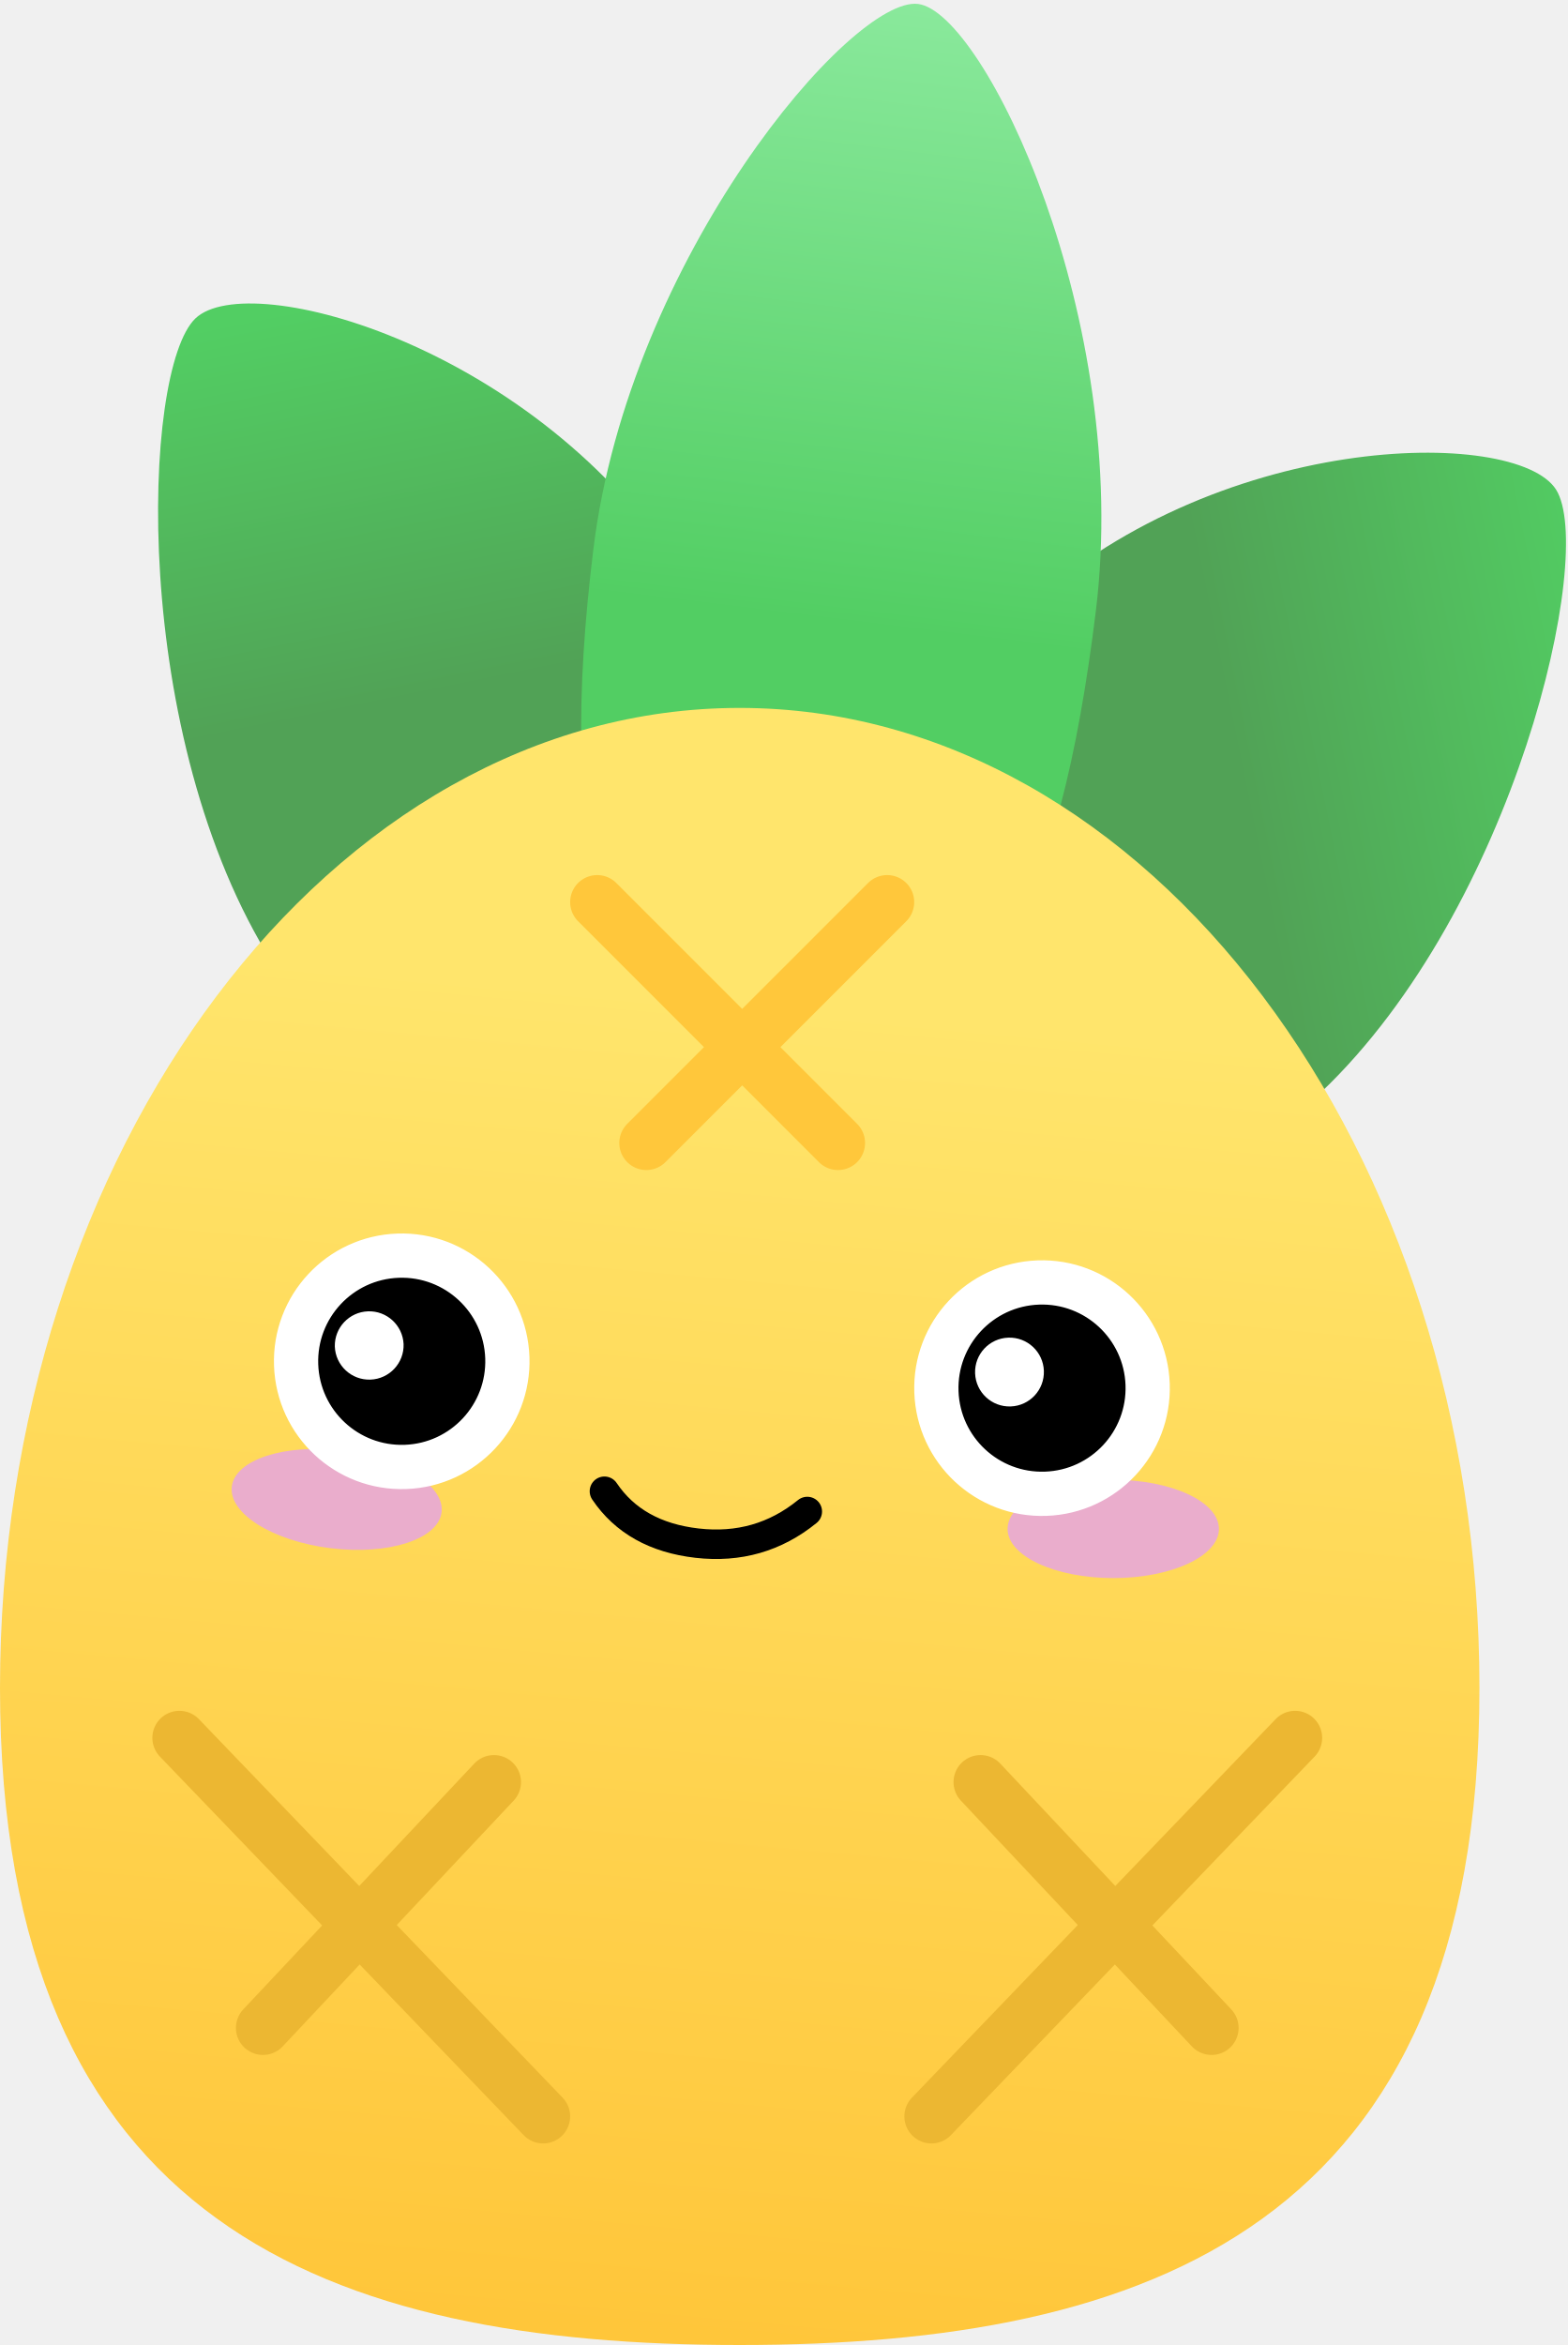
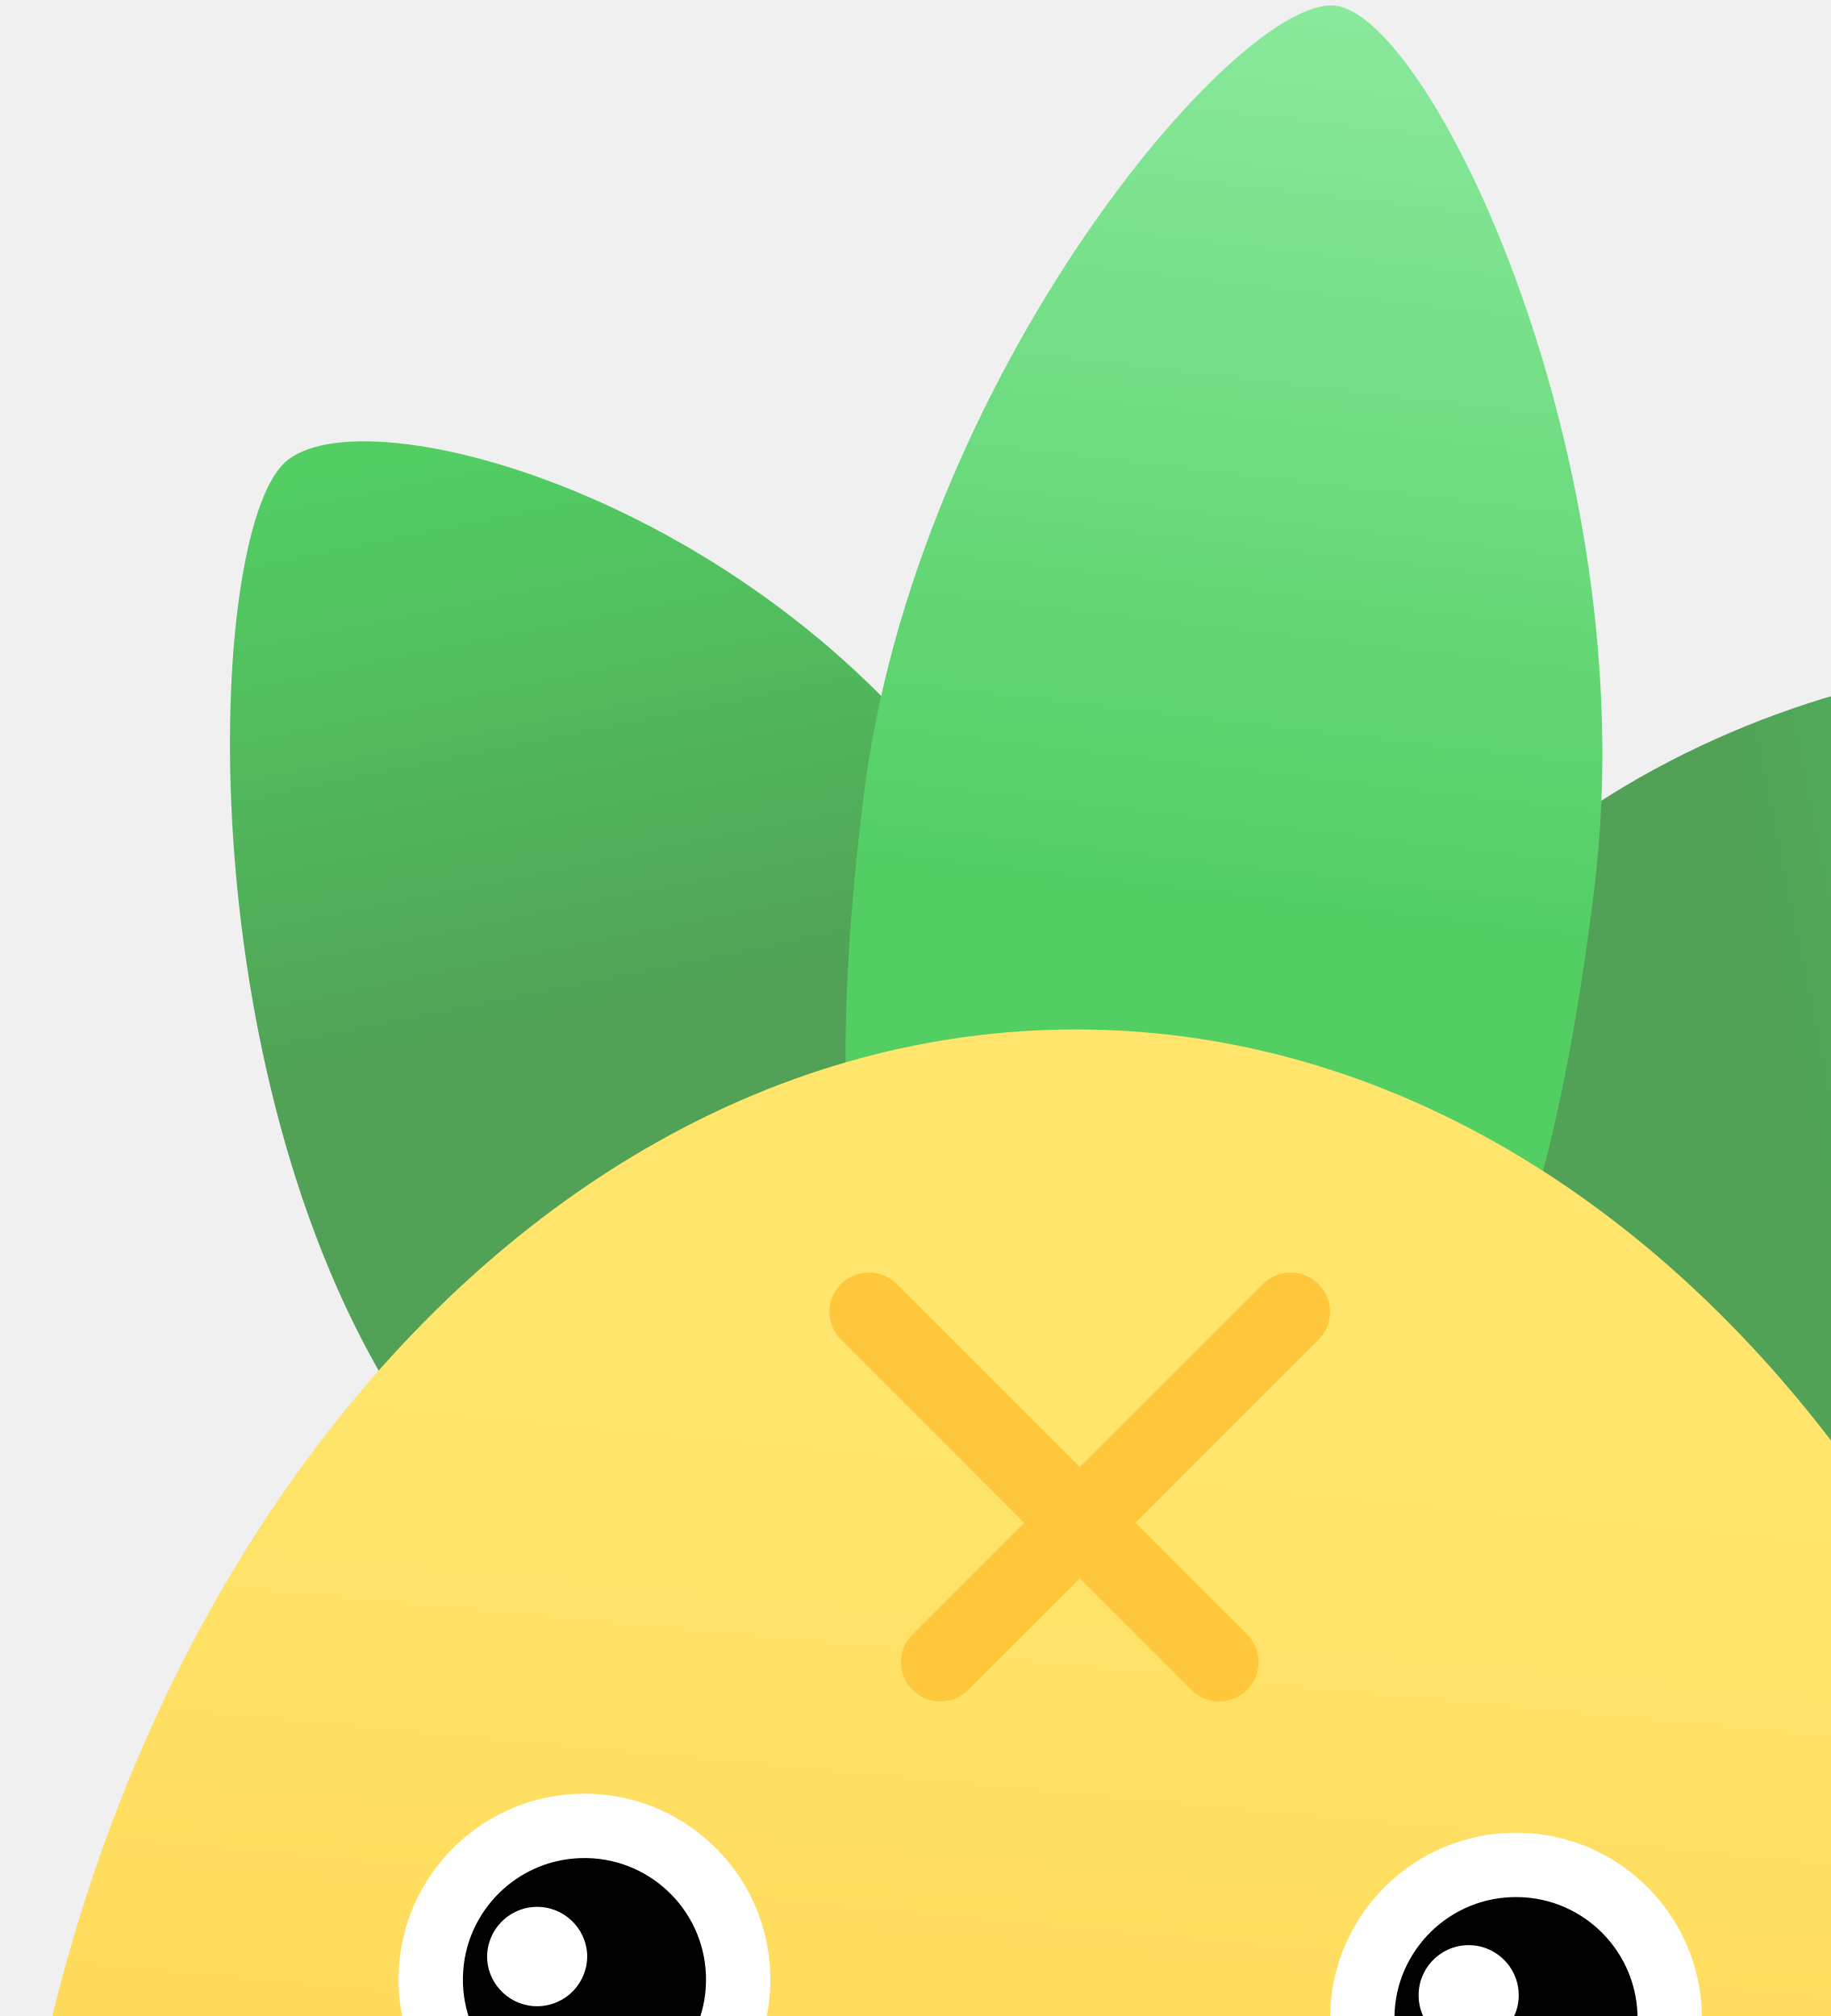
- <svg xmlns="http://www.w3.org/2000/svg" xmlns:xlink="http://www.w3.org/1999/xlink" width="319" height="477">
+ <svg xmlns="http://www.w3.org/2000/svg" xmlns:xlink="http://www.w3.org/1999/xlink" viewBox="0 0 256 282">
  <linearGradient id="a">
    <stop offset="0" stop-color="#52ce63" />
    <stop offset="1" stop-color="#51a256" />
  </linearGradient>
  <linearGradient xlink:href="#a" id="b" x1="55.342%" x2="42.817%" y1="0%" y2="42.863%" />
  <linearGradient xlink:href="#a" id="c" x1="55.349%" x2="42.808%" y1="0%" y2="42.863%" />
  <linearGradient id="d" x1="50%" x2="50%" y1="0%" y2="58.811%">
    <stop offset="0" stop-color="#8ae99c" />
    <stop offset="1" stop-color="#52ce63" />
  </linearGradient>
  <linearGradient id="e" x1="51.378%" x2="44.585%" y1="17.473%" y2="100%">
    <stop offset="0" stop-color="#ffe56c" />
    <stop offset="1" stop-color="#ffc63a" />
  </linearGradient>
  <g fill="none" fill-rule="evenodd" transform="translate(-34 -24)">
    <path fill="url(#b)" d="M103.95 258.274c44.362-4.36 60.015-40.391 65.354-94.7s-30.933-103.45-46.02-101.967c-15.089 1.483-63.04 58.905-68.378 113.213-5.338 54.308 4.683 87.815 49.045 83.454z" transform="rotate(-38 137.962 147.099)" />
    <path fill="url(#c)" d="M275.877 258.274c44.361 4.36 53.167-29.265 47.828-83.573-5.338-54.309-52.073-111.611-67.161-113.094-15.088-1.483-52.575 47.54-47.236 101.848s22.207 90.458 66.569 94.819z" transform="rotate(52 240.026 189.003)" />
    <path fill="url(#d)" d="M188.37 216.876c39.942 0 50.953-38.252 50.953-97.898C239.323 59.33 201.955.876 188.37.876s-52.047 58.455-52.047 118.102c0 59.646 12.105 97.898 52.047 97.898z" transform="rotate(7 8.977 277.799)" />
    <path fill="url(#e)" d="M184.473 501C267.593 501 335 476.855 335 367.355S267.592 168 184.473 168C101.355 168 34 257.855 34 367.355S101.355 501 184.473 501z" />
    <ellipse cx="260.5" cy="335" fill="#eaadcc" rx="21.5" ry="10" />
    <ellipse cx="102.5" cy="329" fill="#eaadcc" rx="21.5" ry="10" transform="rotate(7 102.5 329)" />
    <path stroke="#000" stroke-linecap="round" stroke-linejoin="round" stroke-width="6" d="M198.248 331.459c-6.471 5.259-13.945 7.404-22.422 6.435-8.478-.969-14.761-4.487-18.85-10.556" />
    <path fill="#000" d="M114.983 279.418a21.435 21.435 0 0 1 15.414 5.762 21.431 21.431 0 0 1 6.824 14.974 21.433 21.433 0 0 1-5.763 15.414 21.434 21.434 0 0 1-14.975 6.824 21.43 21.43 0 0 1-15.413-5.763 21.434 21.434 0 0 1-6.823-14.975 21.432 21.432 0 0 1 5.762-15.413 21.431 21.431 0 0 1 14.974-6.823z" />
    <path fill="#fff" d="M116.112 297.39a7.001 7.001 0 0 0-13.992.488 7 7 0 0 0 13.992-.489z" />
    <path fill="#000" d="M245.253 284.875a21.433 21.433 0 0 1 15.414 5.762 21.432 21.432 0 0 1 6.824 14.974 21.433 21.433 0 0 1-5.763 15.414 21.432 21.432 0 0 1-14.974 6.824 21.433 21.433 0 0 1-15.413-5.763 21.433 21.433 0 0 1-6.824-14.975 21.432 21.432 0 0 1 5.763-15.412 21.433 21.433 0 0 1 14.973-6.824z" />
    <g fill="#fff">
      <path fill-rule="nonzero" stroke="#fff" stroke-width="3" d="M134.223 300.259c.356 10.212-7.633 18.778-17.845 19.134-10.21.357-18.776-7.63-19.133-17.843-.356-10.211 7.631-18.777 17.842-19.134 10.212-.357 18.78 7.631 19.136 17.843zm5.996-.21c-.472-13.523-11.818-24.102-25.341-23.63-13.523.473-24.101 11.817-23.63 25.34.473 13.524 11.817 24.103 25.34 23.63 13.524-.471 24.103-11.816 23.631-25.34zM264.492 305.715c.357 10.213-7.63 18.779-17.843 19.135-10.21.357-18.777-7.63-19.134-17.843-.357-10.211 7.632-18.777 17.843-19.134 10.212-.357 18.778 7.631 19.134 17.842zm5.997-.209c-.472-13.523-11.817-24.102-25.34-23.63-13.523.473-24.103 11.817-23.63 25.34.472 13.524 11.817 24.103 25.34 23.63 13.524-.471 24.102-11.816 23.63-25.34z" />
      <path d="M246.381 302.846a7 7 0 1 0-13.992.49 7 7 0 0 0 13.992-.49z" />
    </g>
    <g stroke-linecap="round" stroke-width="11">
      <g stroke="#ecb732">
        <path d="m70.5 377.5 74 77M134.5 386.5l-47 50" />
      </g>
      <g stroke="#ecb732">
        <path d="m297.5 377.5-74 77M233.5 386.5l47 50" />
      </g>
      <g stroke="#ffc73b">
        <path d="m214.5 207.5-49 49M204.5 256.5l-49-49" />
      </g>
    </g>
  </g>
</svg>
